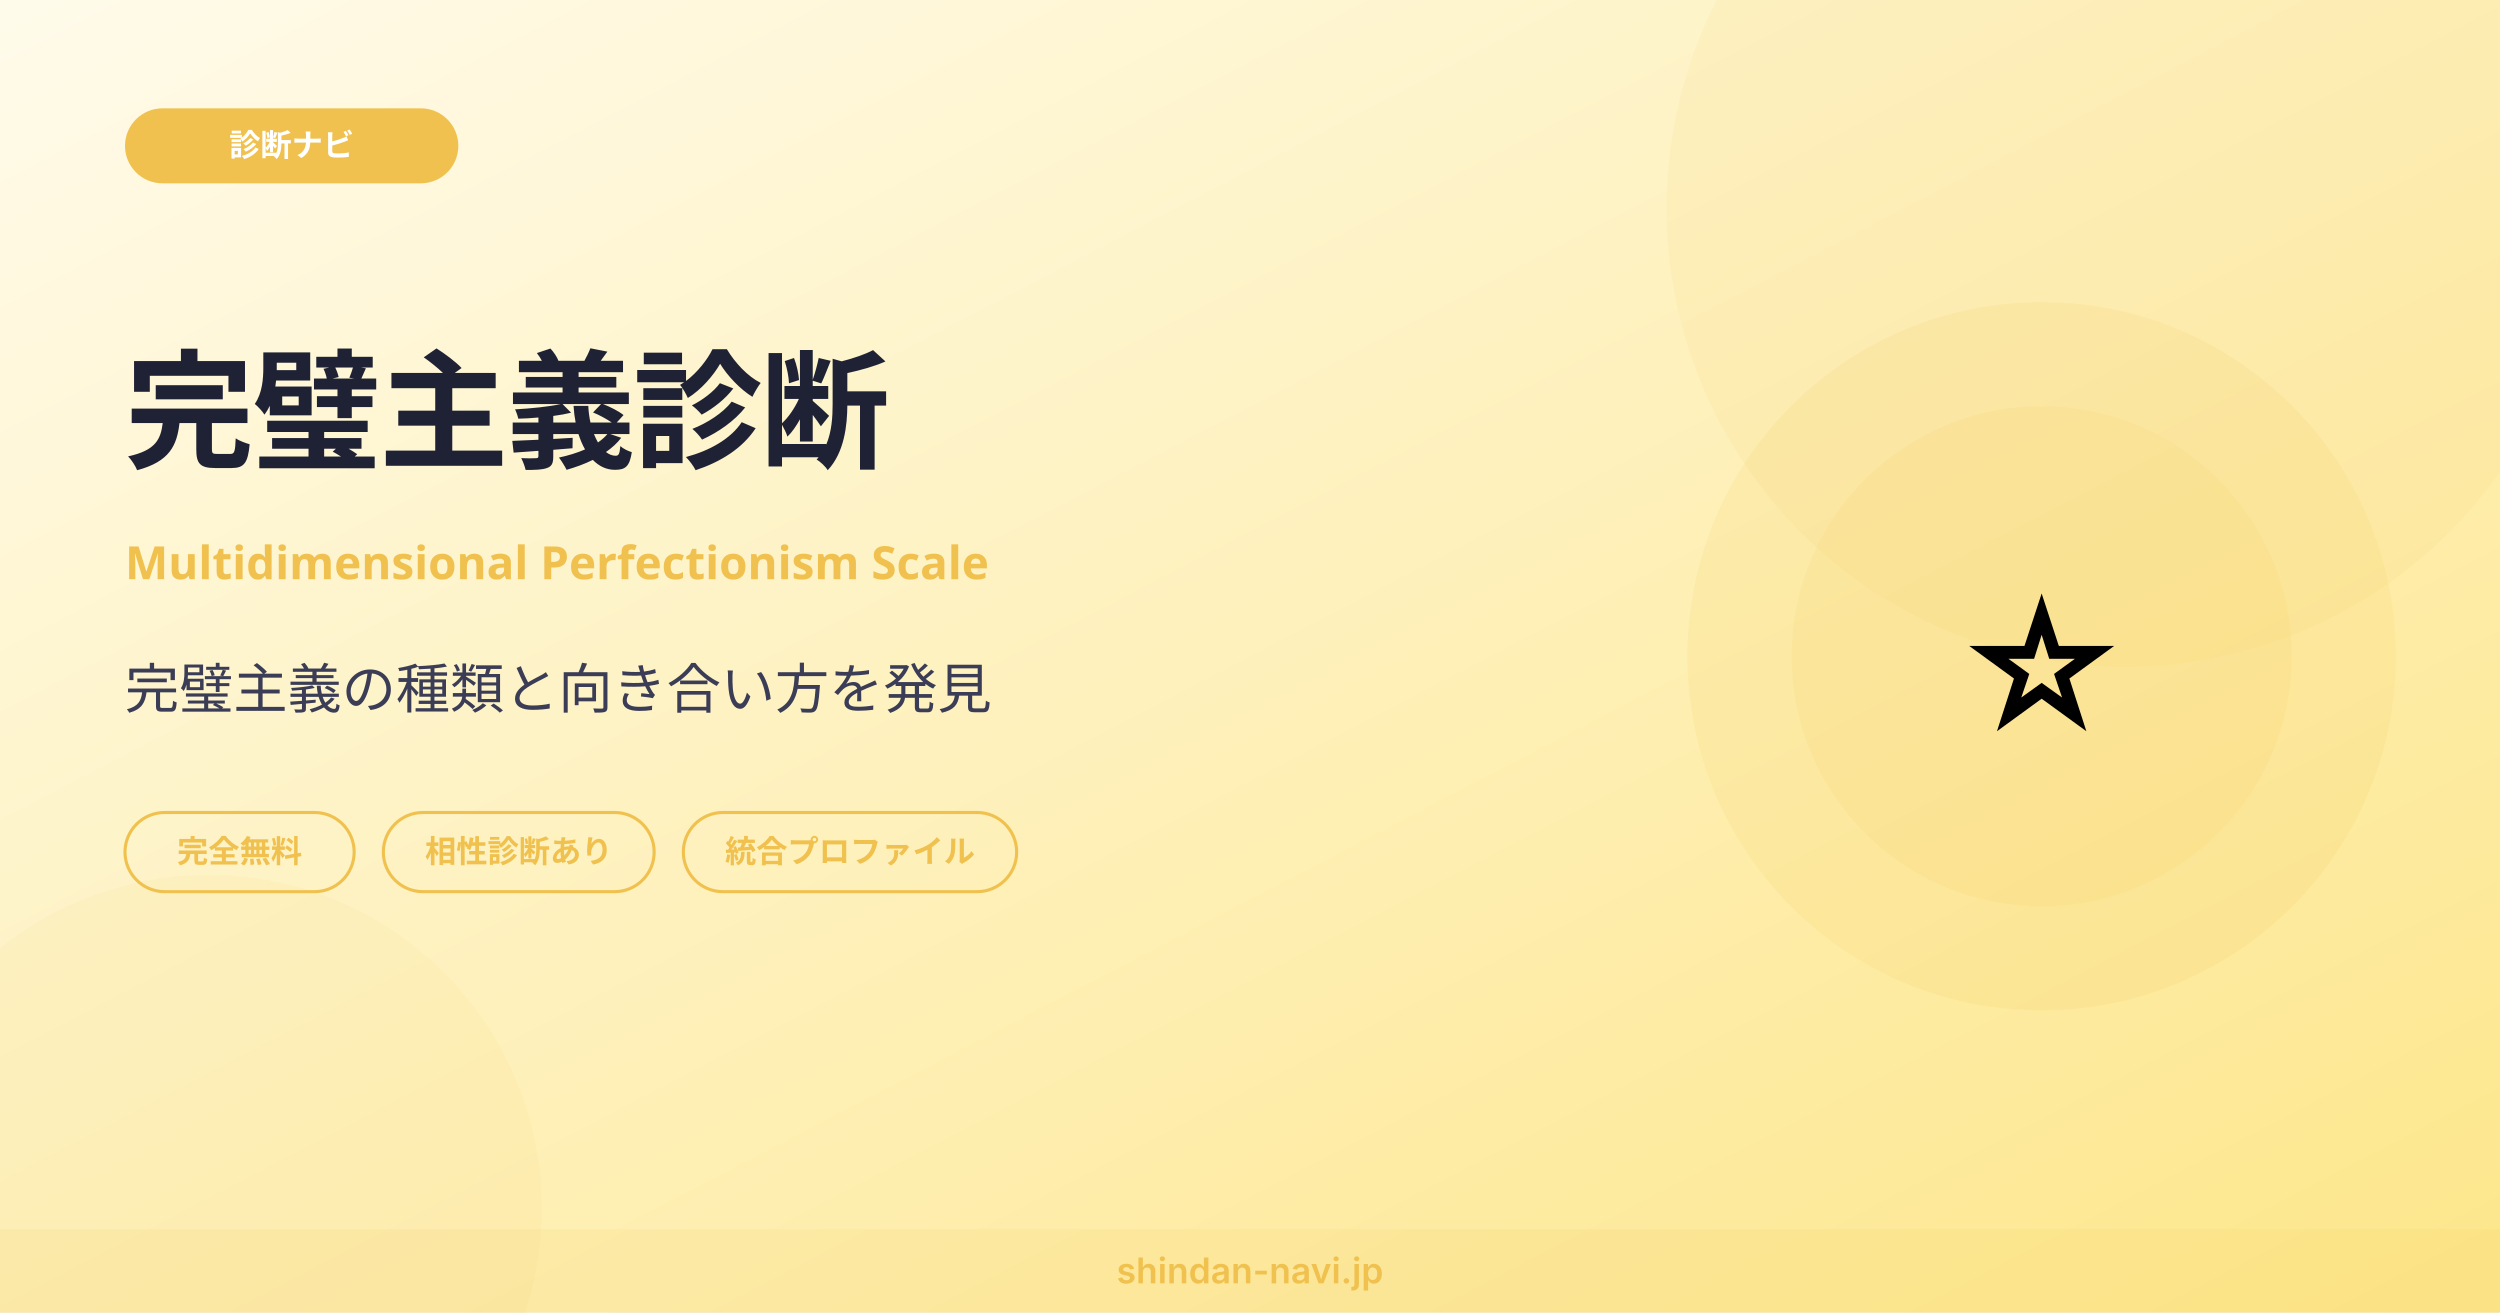
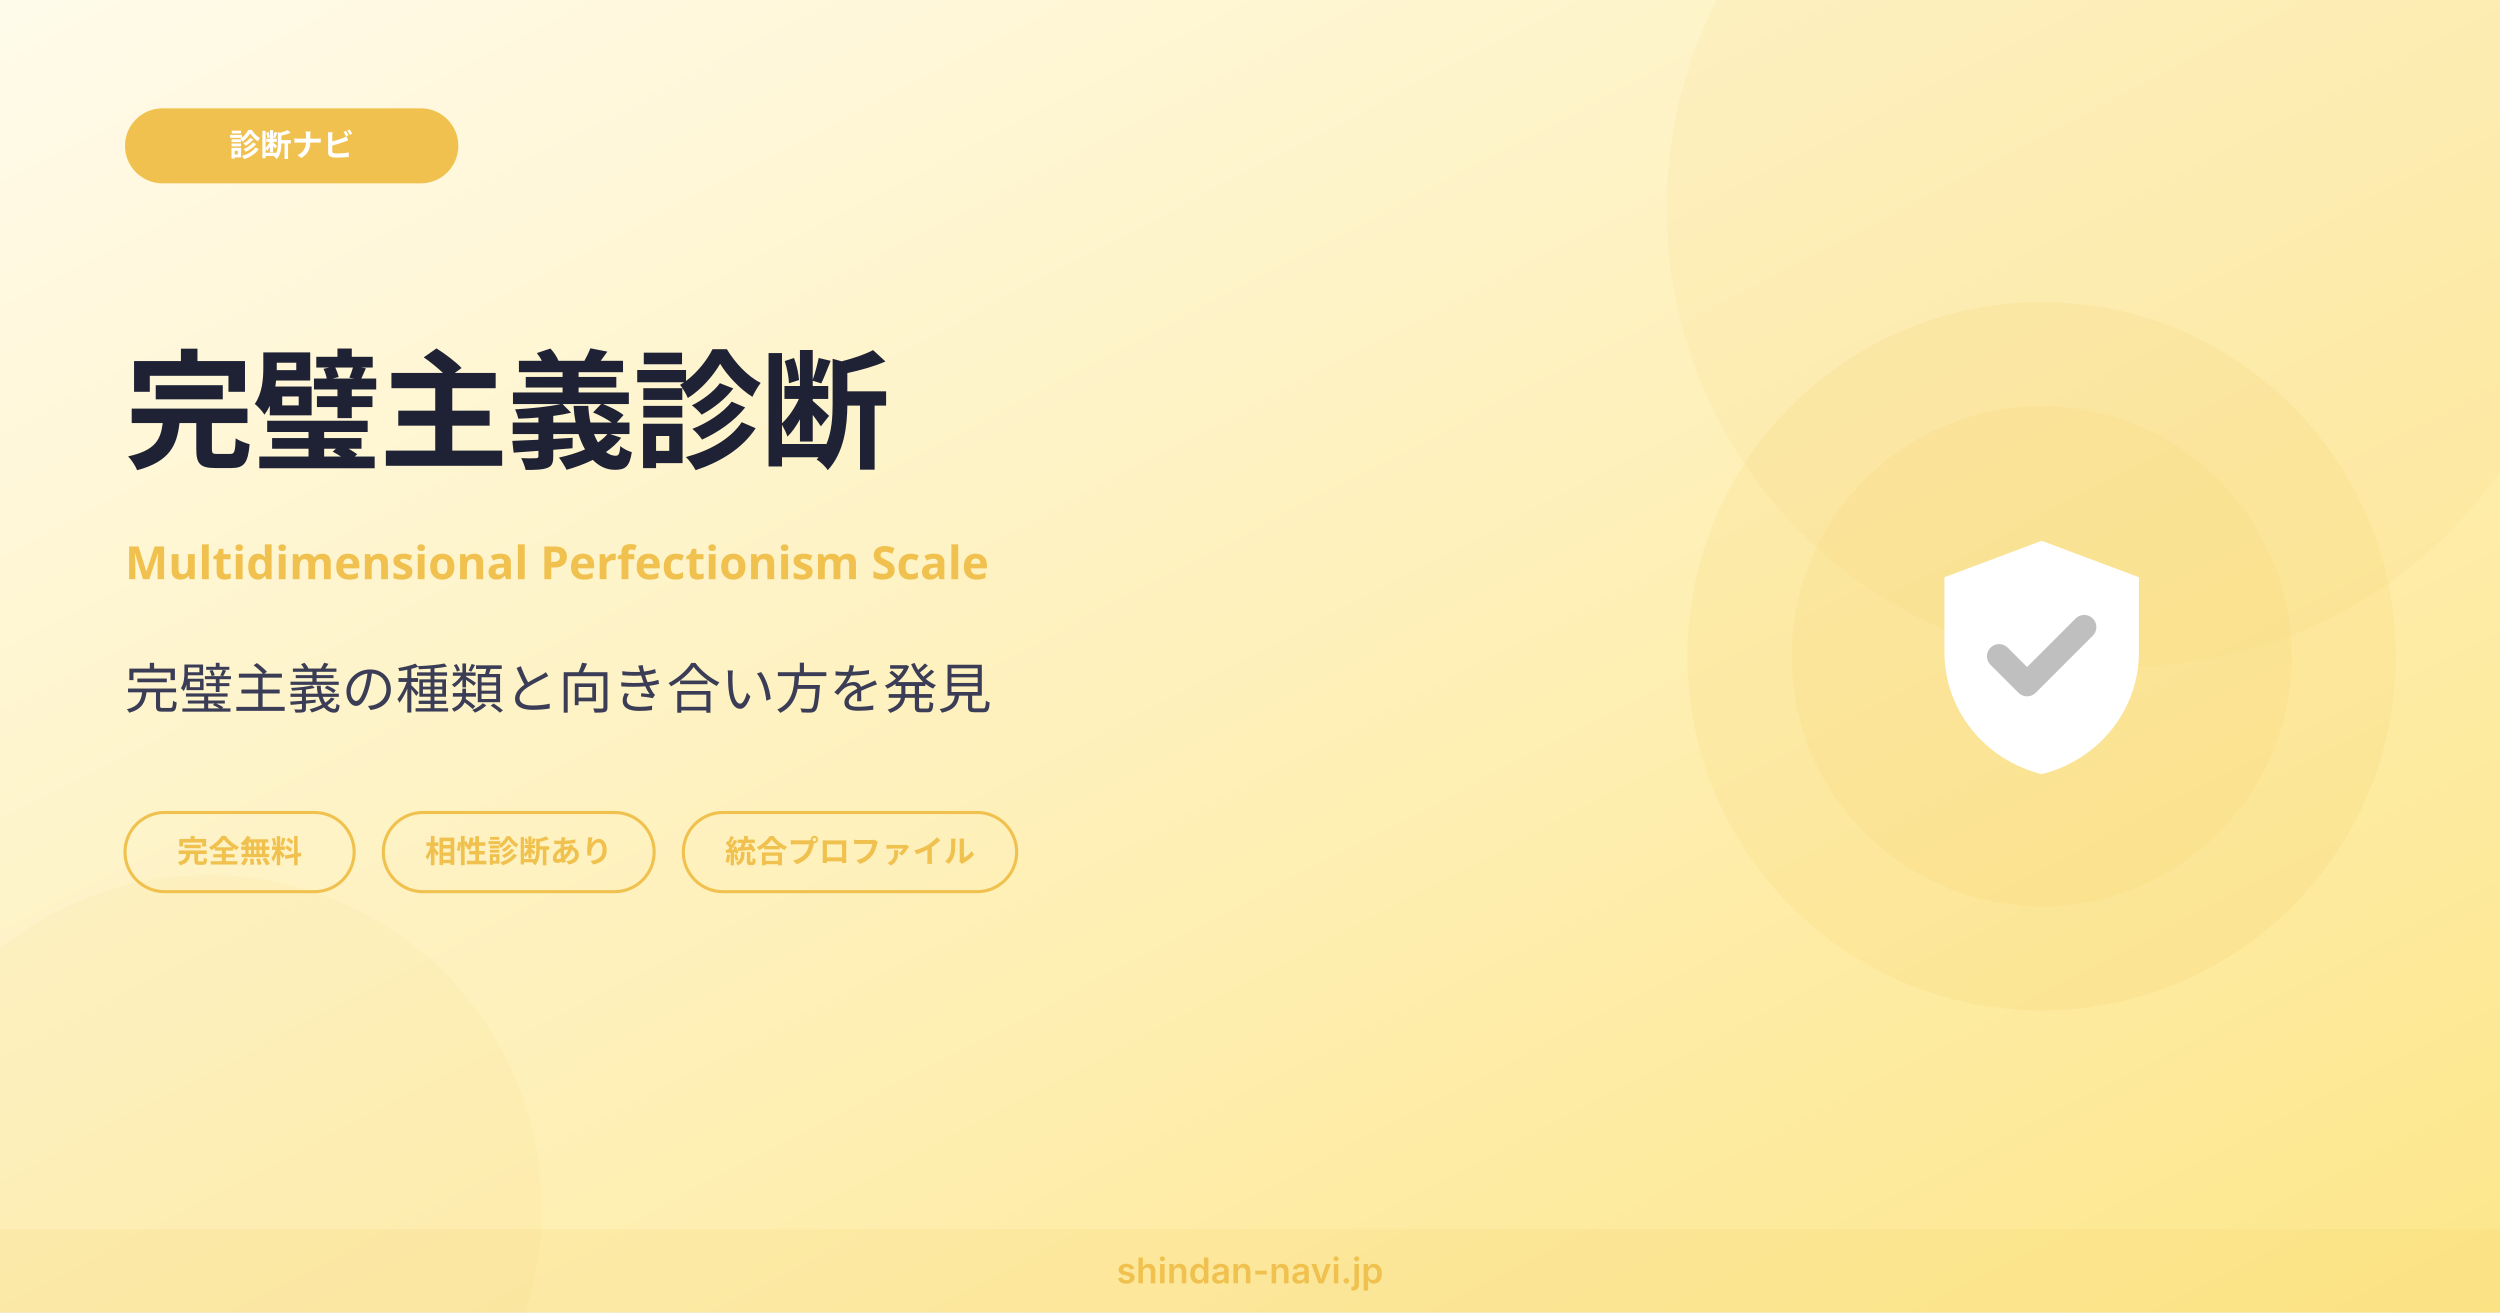
<svg xmlns="http://www.w3.org/2000/svg" width="1200" height="630" viewBox="0 0 1200 630">
  <defs>
    <linearGradient id="bg" x1="0%" y1="0%" x2="100%" y2="100%">
      <stop offset="0%" stop-color="#fffbeb" />
      <stop offset="100%" stop-color="#fde68a" />
    </linearGradient>
    <linearGradient id="circle-grad" x1="0%" y1="0%" x2="100%" y2="100%">
      <stop offset="0%" stop-color="#f0c14e" stop-opacity="0.2" />
      <stop offset="100%" stop-color="#f0c14e" stop-opacity="0.05" />
    </linearGradient>
  </defs>
  <rect width="1200" height="630" fill="url(#bg)" />
  <circle cx="1020" cy="100" r="220" fill="#f0c14e" fill-opacity="0.08" />
  <circle cx="100" cy="580" r="160" fill="#f0c14e" fill-opacity="0.06" />
  <rect x="60" y="52" width="160" height="36" rx="18" fill="#f0c14e" />
  <text x="140" y="75" font-family="'Noto Sans JP', sans-serif" font-size="15" font-weight="700" fill="white" text-anchor="middle">診断ナビ</text>
  <circle cx="980" cy="315" r="170" fill="#f0c14e" fill-opacity="0.12" />
  <circle cx="980" cy="315" r="120" fill="#f0c14e" fill-opacity="0.1" />
-   <text x="980" y="350" font-size="110" text-anchor="middle">⭐</text>
+   <g transform="translate(910, 245) scale(5.833333)">
+     <path d="M12 2.5L4 5.5v6.2c0 4.6 3.2 8.8 8 10 4.8-1.2 8-5.4 8-10V5.5l-8-3z" fill="white" />
+     <path d="M8.5 12l2.3 2.3 4.7-4.7" stroke="rgba(0,0,0,.25)" stroke-width="2" stroke-linecap="round" stroke-linejoin="round" fill="none" />
+   </g>
  <text x="60" y="220" font-family="'Noto Sans JP', sans-serif" font-size="62" font-weight="900" fill="#1f2235" letter-spacing="-1">完璧主義診断</text>
  <text x="60" y="278" font-family="'Noto Sans JP', sans-serif" font-size="22" font-weight="600" fill="#f0c14e">Multidimensional Perfectionism Scale</text>
  <text x="60" y="340" font-family="'Noto Sans JP', sans-serif" font-size="26" font-weight="400" fill="#3b3d56">完璧主義の種類と向き合い方を発見</text>
  <rect x="60" y="390" width="110" height="38" rx="19" fill="none" stroke="#f0c14e" stroke-width="1.5" />
  <text x="115" y="414" font-family="'Noto Sans JP', sans-serif" font-size="15" font-weight="600" fill="#f0c14e" text-anchor="middle">完全無料</text>
  <rect x="184" y="390" width="130" height="38" rx="19" fill="none" stroke="#f0c14e" stroke-width="1.5" />
  <text x="249" y="414" font-family="'Noto Sans JP', sans-serif" font-size="15" font-weight="600" fill="#f0c14e" text-anchor="middle">相性診断あり</text>
  <rect x="328" y="390" width="160" height="38" rx="19" fill="none" stroke="#f0c14e" stroke-width="1.5" />
  <text x="408" y="414" font-family="'Noto Sans JP', sans-serif" font-size="15" font-weight="600" fill="#f0c14e" text-anchor="middle">統合プロファイル</text>
  <rect x="0" y="590" width="1200" height="40" fill="#f0c14e" fill-opacity="0.12" />
  <text x="600" y="616" font-family="'Inter', sans-serif" font-size="17" font-weight="600" fill="#f0c14e" text-anchor="middle">shindan-navi.jp</text>
</svg>
